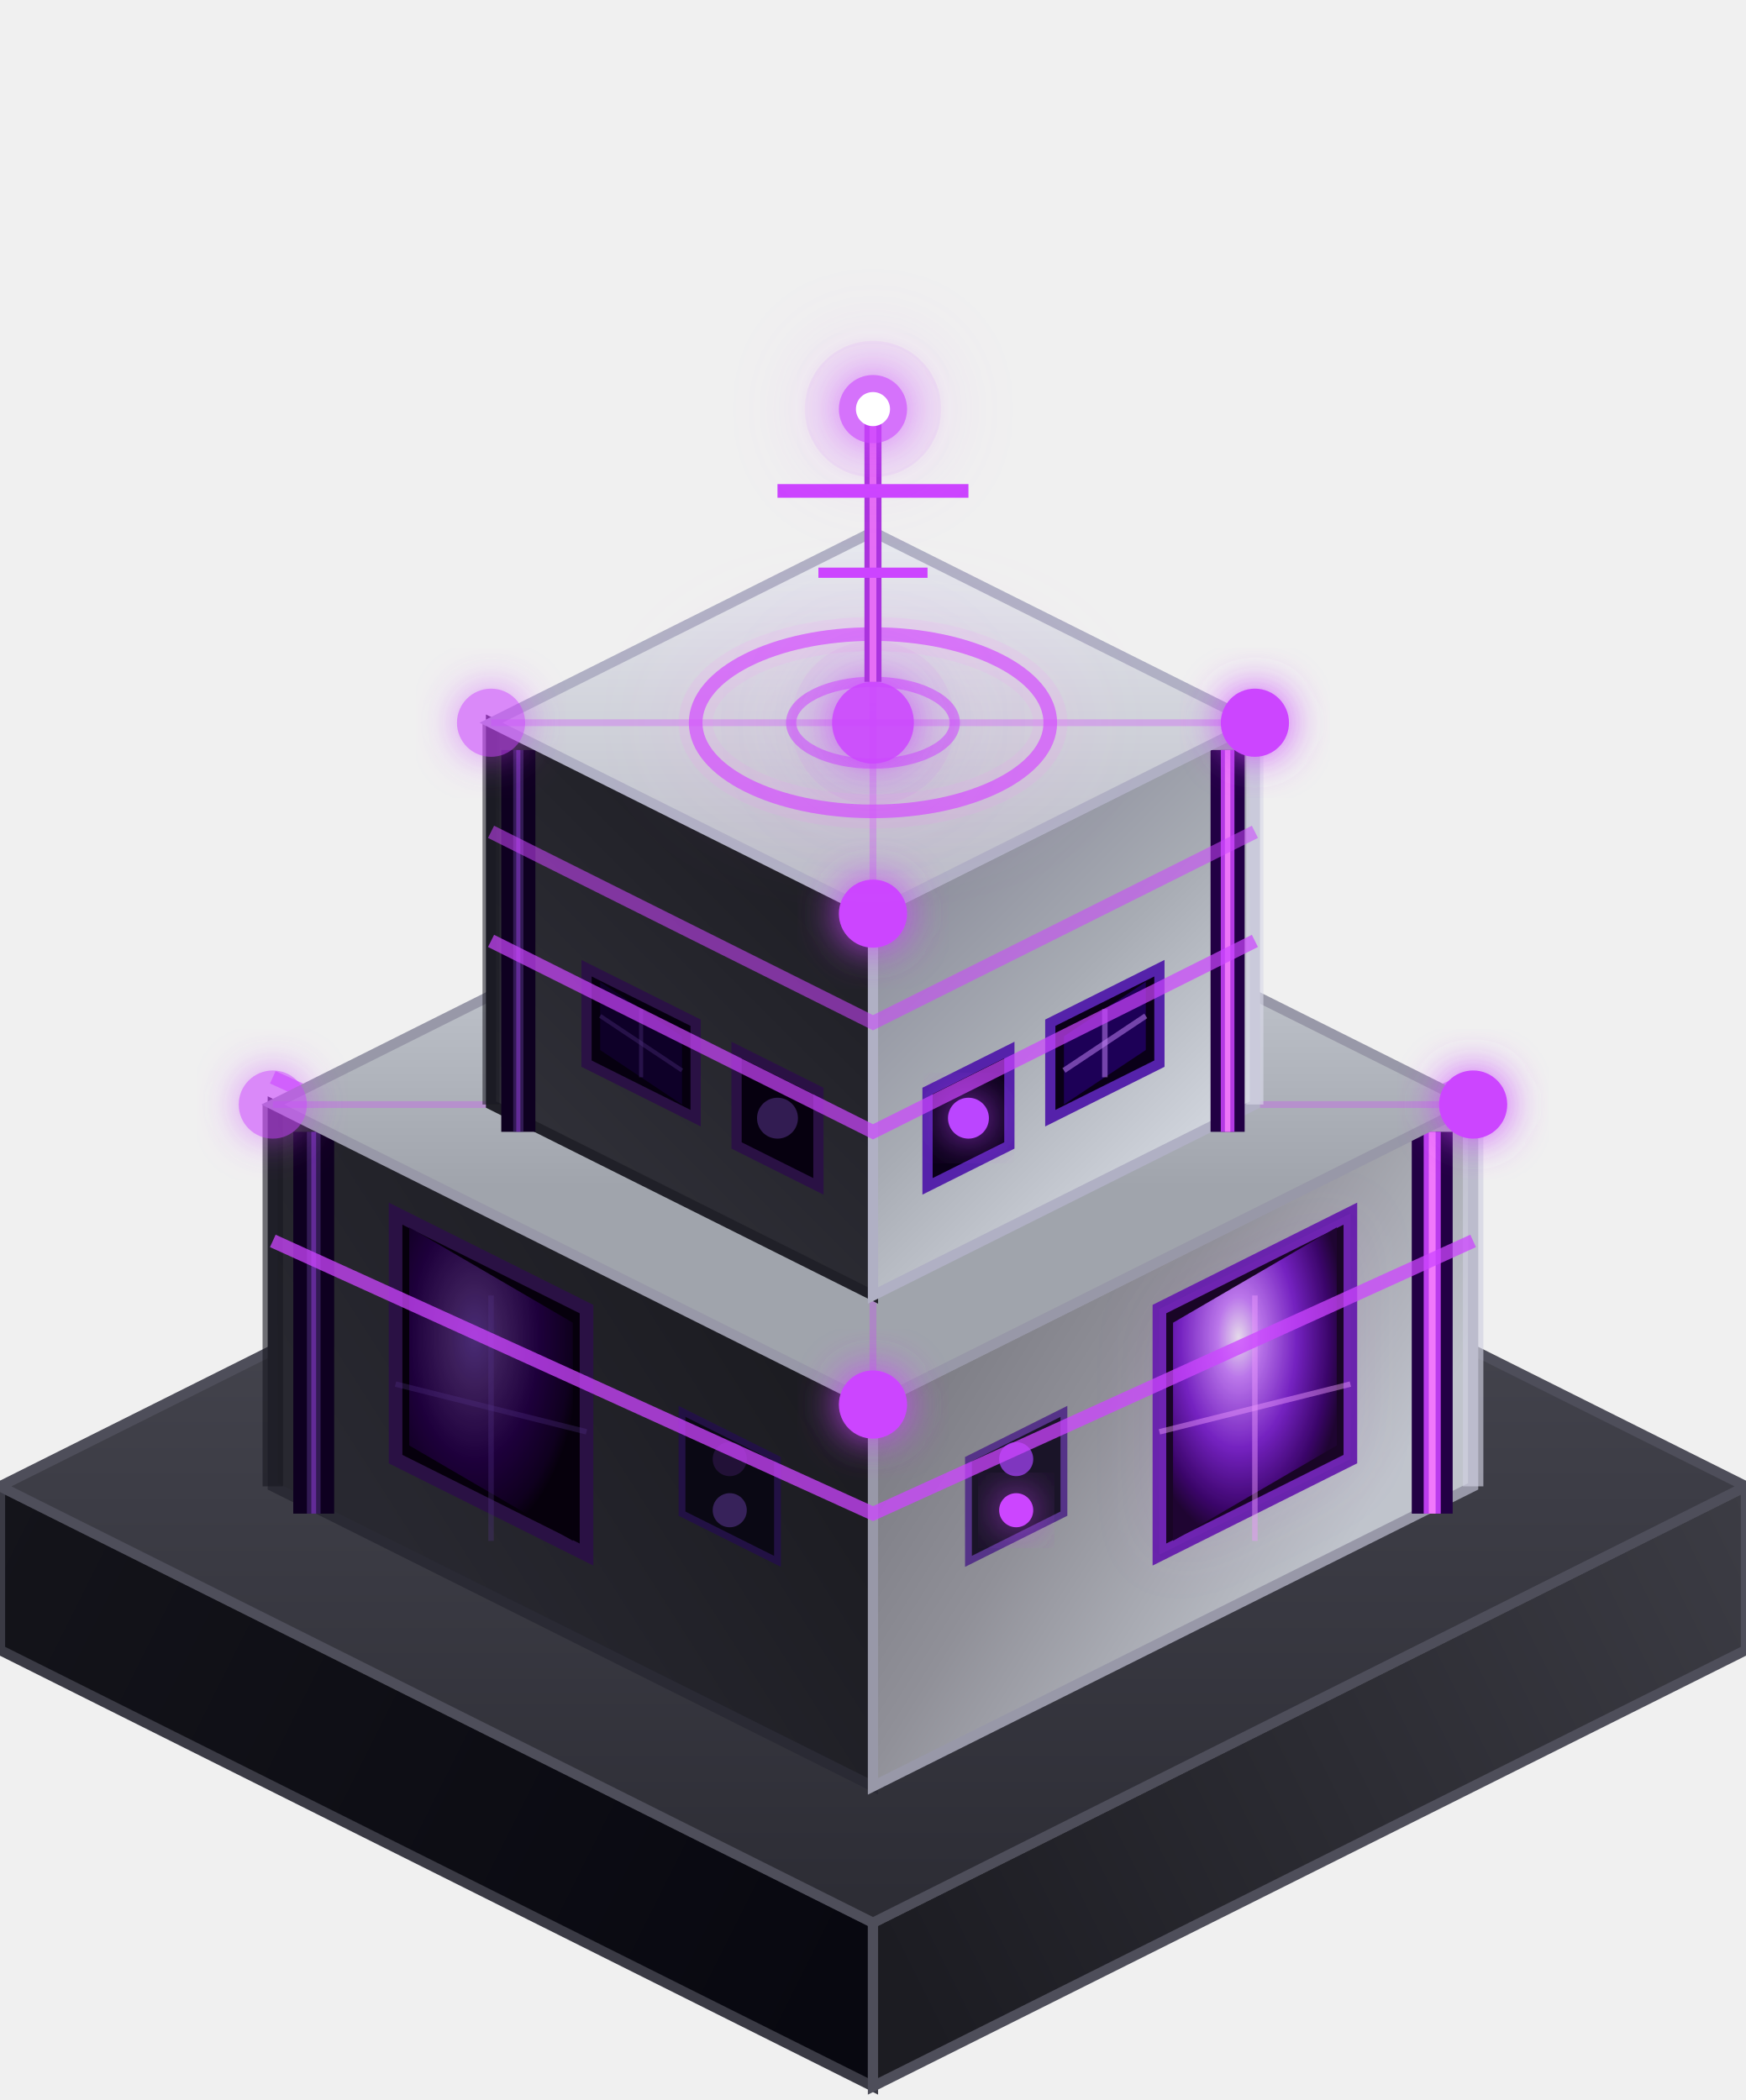
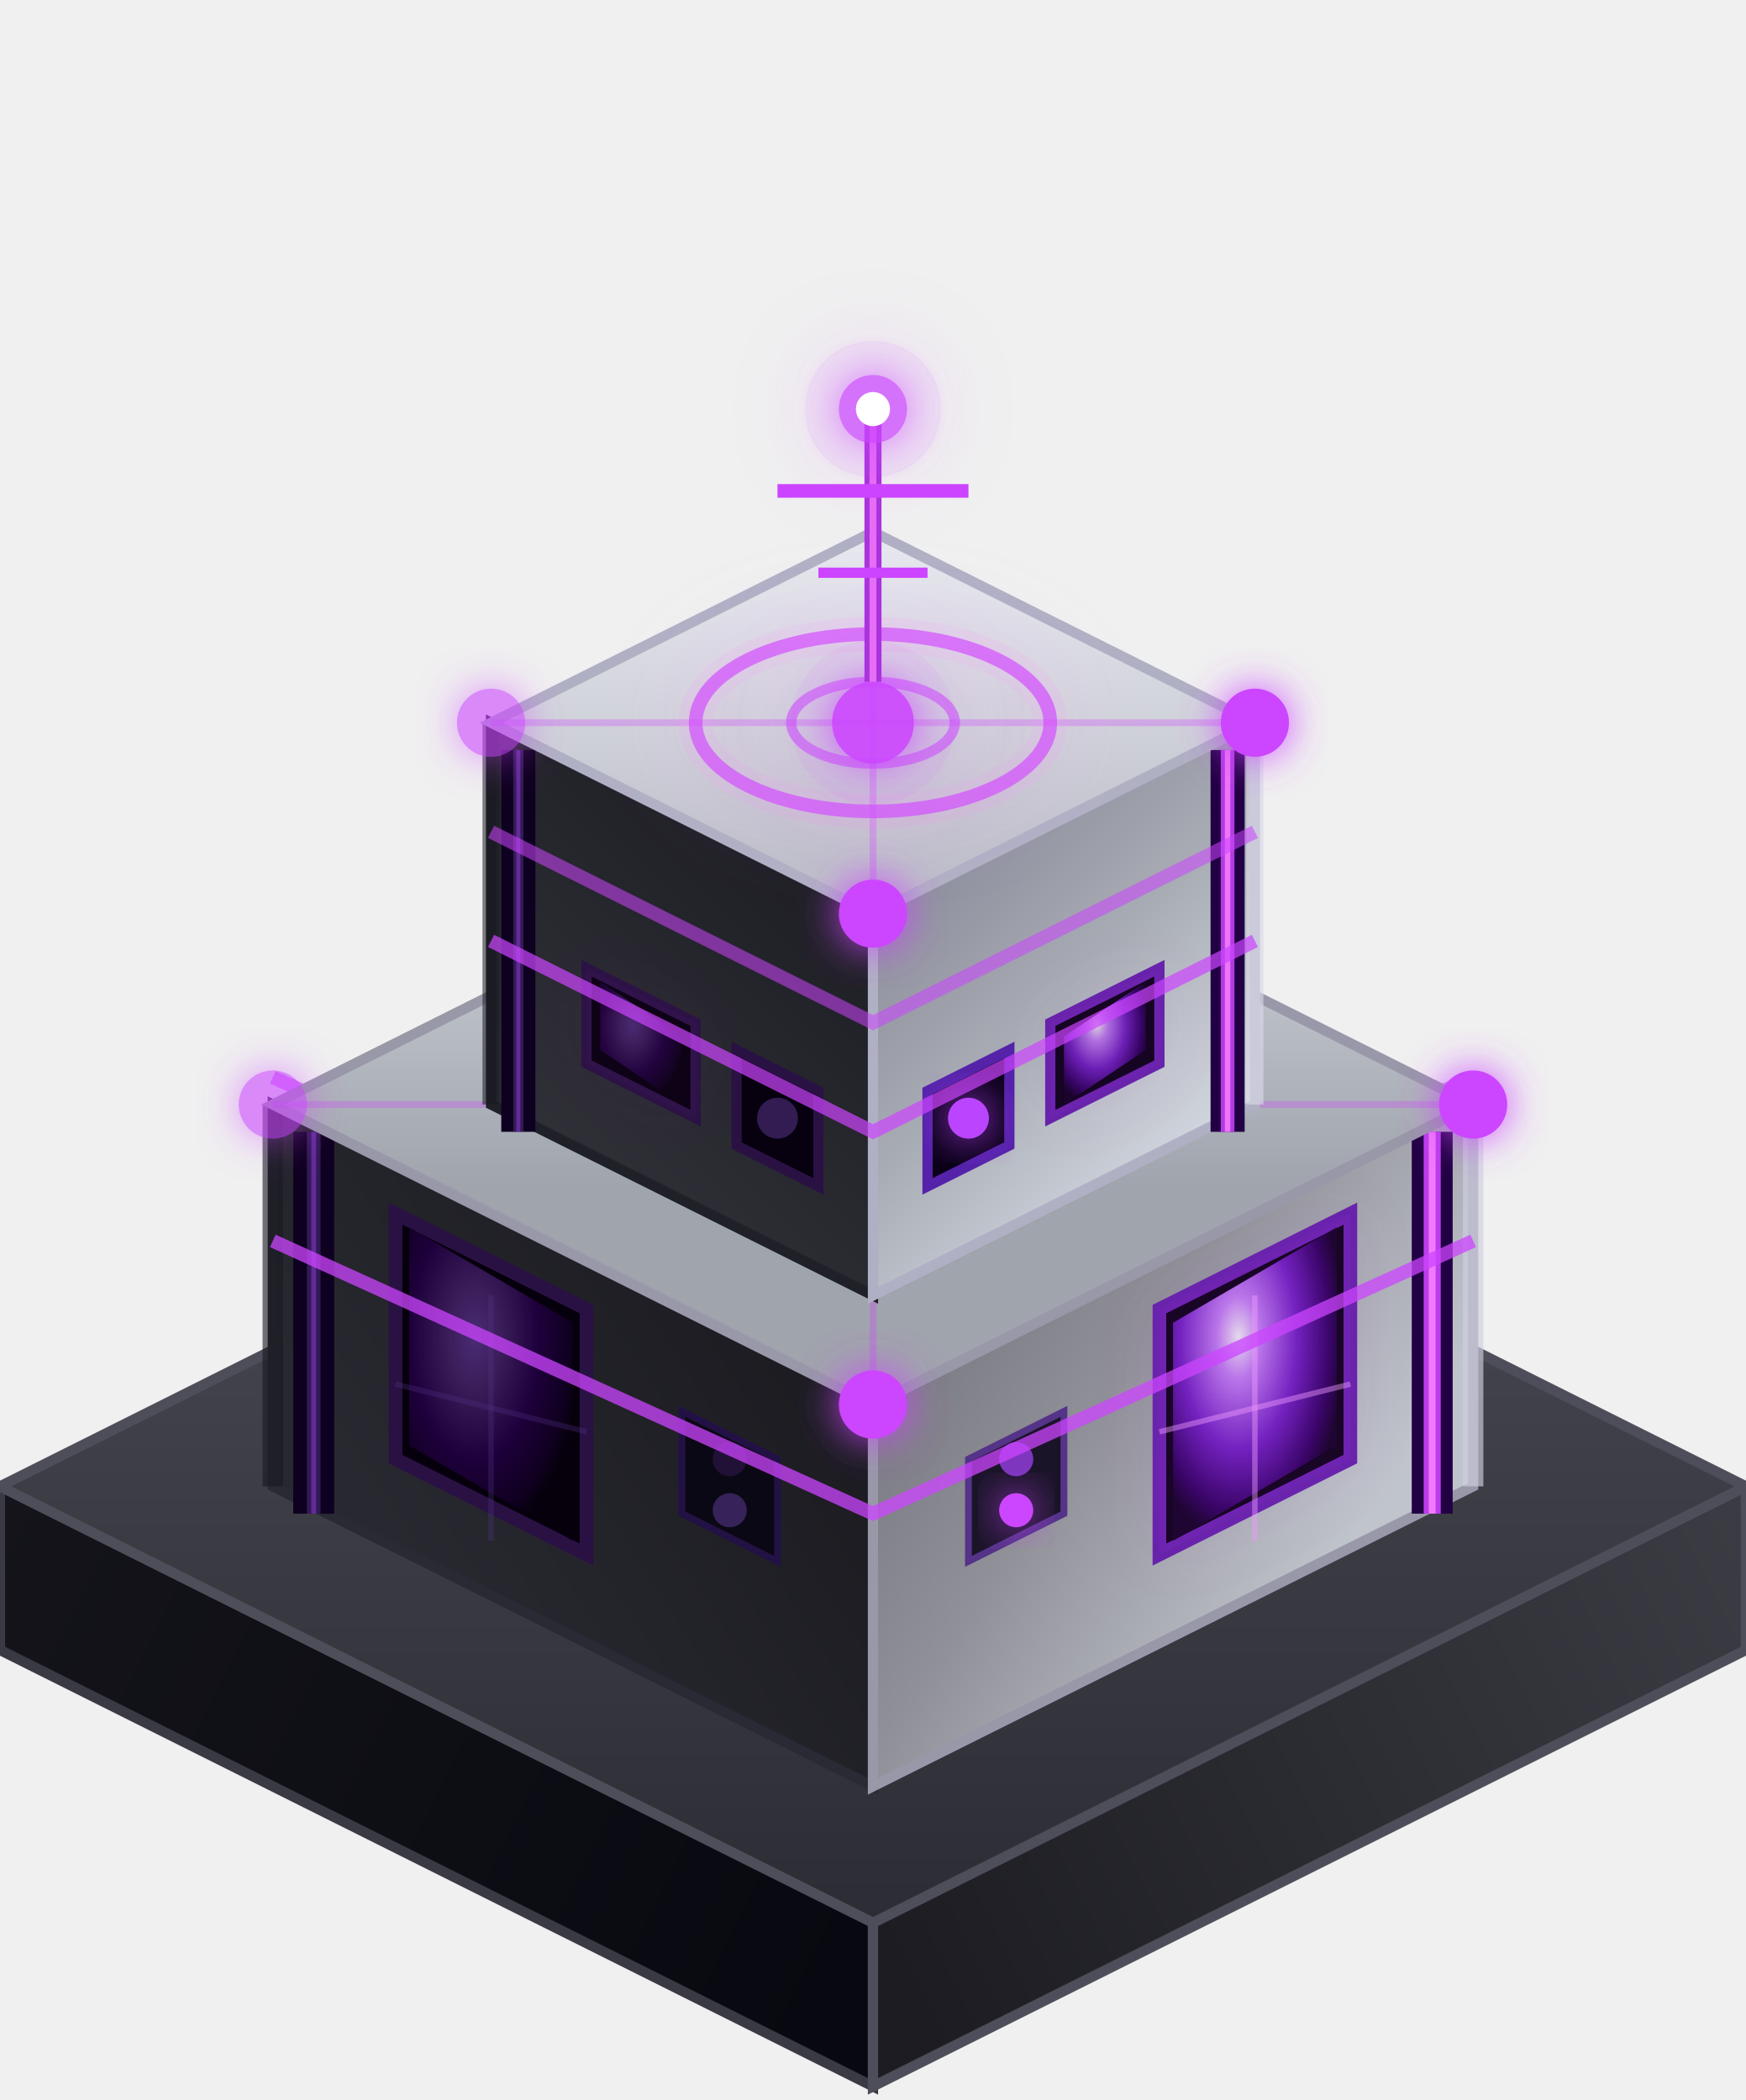
<svg xmlns="http://www.w3.org/2000/svg" viewBox="-128 -178 256 308" width="256" height="308">
  <defs>
    <linearGradient id="fR" gradientUnits="userSpaceOnUse" x1="128" y1="40" x2="0" y2="104">
      <stop offset="0%" stop-color="#3c3c44" />
      <stop offset="100%" stop-color="#1c1c22" />
    </linearGradient>
    <linearGradient id="fL" gradientUnits="userSpaceOnUse" x1="-128" y1="40" x2="0" y2="104">
      <stop offset="0%" stop-color="#14141a" />
      <stop offset="100%" stop-color="#080810" />
    </linearGradient>
    <linearGradient id="fT" gradientUnits="userSpaceOnUse" x1="0" y1="-24" x2="0" y2="104">
      <stop offset="0%" stop-color="#4e4e58" />
      <stop offset="100%" stop-color="#2c2c34" />
    </linearGradient>
    <linearGradient id="lR" gradientUnits="userSpaceOnUse" x1="88" y1="0" x2="0" y2="-56">
      <stop offset="0%" stop-color="#c0c4cc" />
      <stop offset="40%" stop-color="#909098" />
      <stop offset="100%" stop-color="#606068" />
    </linearGradient>
    <linearGradient id="lL" gradientUnits="userSpaceOnUse" x1="-88" y1="0" x2="0" y2="-56">
      <stop offset="0%" stop-color="#282830" />
      <stop offset="100%" stop-color="#141418" />
    </linearGradient>
    <linearGradient id="lT" gradientUnits="userSpaceOnUse" x1="0" y1="-80" x2="0" y2="-24">
      <stop offset="0%" stop-color="#d8dce4" />
      <stop offset="100%" stop-color="#a0a4ac" />
    </linearGradient>
    <linearGradient id="uR" gradientUnits="userSpaceOnUse" x1="56" y1="-44" x2="0" y2="-100">
      <stop offset="0%" stop-color="#d4d8e0" />
      <stop offset="40%" stop-color="#a8acb4" />
      <stop offset="100%" stop-color="#78788a" />
    </linearGradient>
    <linearGradient id="uL" gradientUnits="userSpaceOnUse" x1="-56" y1="-44" x2="0" y2="-100">
      <stop offset="0%" stop-color="#303038" />
      <stop offset="100%" stop-color="#18181e" />
    </linearGradient>
    <linearGradient id="uT" gradientUnits="userSpaceOnUse" x1="0" y1="-128" x2="0" y2="-72">
      <stop offset="0%" stop-color="#e8eaf0" />
      <stop offset="100%" stop-color="#b8bac4" />
    </linearGradient>
    <radialGradient id="reactor" cx="40%" cy="35%" r="65%">
      <stop offset="0%" stop-color="#ffffff" />
      <stop offset="20%" stop-color="#cc88ff" />
      <stop offset="55%" stop-color="#7722cc" />
      <stop offset="85%" stop-color="#330066" />
      <stop offset="100%" stop-color="#110022" />
    </radialGradient>
    <radialGradient id="reactorDim" cx="40%" cy="35%" r="65%">
      <stop offset="0%" stop-color="#553388" />
      <stop offset="25%" stop-color="#442266" />
      <stop offset="60%" stop-color="#220044" />
      <stop offset="90%" stop-color="#110022" />
      <stop offset="100%" stop-color="#06000c" />
    </radialGradient>
    <linearGradient id="conduit" gradientUnits="userSpaceOnUse" x1="0" y1="0" x2="0" y2="-130">
      <stop offset="0%" stop-color="#cc44ff" />
      <stop offset="50%" stop-color="#8822cc" />
      <stop offset="100%" stop-color="#441188" />
    </linearGradient>
    <filter id="glow" x="-60%" y="-60%" width="220%" height="220%">
      <feGaussianBlur stdDeviation="3" result="blur" />
      <feMerge>
        <feMergeNode in="blur" />
        <feMergeNode in="SourceGraphic" />
      </feMerge>
    </filter>
    <filter id="coreglow" x="-80%" y="-80%" width="260%" height="260%">
      <feGaussianBlur stdDeviation="5" result="blur" />
      <feMerge>
        <feMergeNode in="blur" />
        <feMergeNode in="SourceGraphic" />
      </feMerge>
    </filter>
    <filter id="softglow" x="-80%" y="-80%" width="260%" height="260%">
      <feGaussianBlur stdDeviation="6" result="blur" />
      <feMerge>
        <feMergeNode in="blur" />
        <feMergeNode in="SourceGraphic" />
      </feMerge>
    </filter>
  </defs>
  <polygon points="-128,64 0,128 0,104 -128,40" fill="url(#fL)" stroke="#3a3a44" stroke-width="1.5" />
  <polygon points="128,64 0,128 0,104 128,40" fill="url(#fR)" stroke="#4e4e5a" stroke-width="1.5" />
  <polygon points="0,-24 128,40 0,104 -128,40" fill="url(#fT)" stroke="#4e4e5a" stroke-width="1.5" />
  <g transform="translate(0, 20)">
    <polygon points="-88,20 0,64 0,8 -88,-36" fill="url(#lL)" stroke="#2a2a34" stroke-width="1.5" />
    <line x1="-88" y1="20" x2="-88" y2="-36" stroke="#181820" stroke-width="3" opacity="0.6" />
    <polygon points="-70,16 -42,30 -42,-6 -70,-20" fill="#06000c" stroke="#2a1144" stroke-width="2" />
    <polygon points="-68,14 -44,28 -44,-4 -68,-18" fill="url(#reactorDim)" opacity="0.85" />
    <line x1="-56" y1="28" x2="-56" y2="-8" stroke="#553388" stroke-width="0.8" opacity="0.3" />
    <line x1="-70" y1="5" x2="-42" y2="12" stroke="#553388" stroke-width="0.8" opacity="0.3" />
    <polygon points="-28,24 -14,31 -14,16 -28,9" fill="#0a0814" stroke="#221144" stroke-width="1" />
    <circle cx="-21" cy="23.5" r="2.5" fill="#553388" opacity="0.6" />
    <circle cx="-21" cy="16" r="2.5" fill="#3a1a5a" opacity="0.5" />
    <line x1="-82" y1="24" x2="-82" y2="-32" stroke="#0e0020" stroke-width="6" />
    <line x1="-82" y1="24" x2="-82" y2="-32" stroke="#553388" stroke-width="2" opacity="0.5" />
    <line x1="-82" y1="24" x2="-82" y2="-32" stroke="#aa44ff" stroke-width="0.7" opacity="0.4" />
    <polygon points="88,20 0,64 0,8 88,-36" fill="url(#lR)" stroke="#9898a8" stroke-width="1.5" />
    <line x1="88" y1="20" x2="88" y2="-36" stroke="#d0d0e0" stroke-width="3" opacity="0.65" />
    <polygon points="70,16 42,30 42,-6 70,-20" fill="#0a0014" stroke="#6622aa" stroke-width="2" />
    <polygon points="68,14 44,28 44,-4 68,-18" fill="url(#reactor)" opacity="0.9" />
    <polygon points="70,16 42,30 42,-6 70,-20" fill="#cc44ff" opacity="0.08" filter="url(#coreglow)" />
    <line x1="56" y1="28" x2="56" y2="-8" stroke="#ee99ff" stroke-width="0.8" opacity="0.45" />
    <line x1="70" y1="5" x2="42" y2="12" stroke="#ee99ff" stroke-width="0.8" opacity="0.45" />
    <polygon points="28,24 14,31 14,16 28,9" fill="#1a1428" stroke="#553388" stroke-width="1" />
    <circle cx="21" cy="23.5" r="2.5" fill="#cc44ff" filter="url(#glow)" />
    <circle cx="21" cy="16" r="2.5" fill="#aa44ff" opacity="0.7" />
    <line x1="82" y1="24" x2="82" y2="-32" stroke="#220044" stroke-width="6" />
    <line x1="82" y1="24" x2="82" y2="-32" stroke="#cc44ff" stroke-width="2.5" opacity="0.9" />
    <line x1="82" y1="24" x2="82" y2="-32" stroke="#ff88ff" stroke-width="1" opacity="0.8" />
    <line x1="82" y1="24" x2="82" y2="-32" stroke="#cc44ff" stroke-width="8" opacity="0.15" filter="url(#coreglow)" />
    <polyline points="88,-16 0,24 -88,-16" stroke="#cc44ff" stroke-width="2" fill="none" opacity="0.75" />
    <polyline points="88,-40 0,0  -88,-40" stroke="#cc44ff" stroke-width="2" fill="none" opacity="0.6" />
    <polygon points="0,-80 88,-36 0,8 -88,-36" fill="url(#lT)" stroke="#9898a8" stroke-width="1.5" />
    <line x1="0" y1="-80" x2="0" y2="8" stroke="#cc44ff" stroke-width="1" opacity="0.3" />
    <line x1="-88" y1="-36" x2="88" y2="-36" stroke="#cc44ff" stroke-width="1" opacity="0.3" />
    <circle cx="88" cy="-36" r="5" fill="#cc44ff" filter="url(#glow)" />
    <circle cx="-88" cy="-36" r="5" fill="#cc44ff" filter="url(#glow)" opacity="0.6" />
    <circle cx="0" cy="8" r="5" fill="#cc44ff" filter="url(#glow)" />
  </g>
  <g transform="translate(0, 28)">
    <polygon points="-56,-44 0,-16 0,-72 -56,-100" fill="url(#uL)" stroke="#202028" stroke-width="1.5" />
    <line x1="-56" y1="-44" x2="-56" y2="-100" stroke="#181820" stroke-width="2.5" opacity="0.55" />
    <line x1="-52" y1="-40" x2="-52" y2="-96" stroke="#0e0020" stroke-width="5" />
    <line x1="-52" y1="-40" x2="-52" y2="-96" stroke="#553388" stroke-width="1.5" opacity="0.5" />
    <line x1="-52" y1="-40" x2="-52" y2="-96" stroke="#aa44ff" stroke-width="0.6" opacity="0.4" />
-     <polygon points="-42,-50 -26,-42 -26,-56 -42,-64" fill="#06000f" stroke="#2a1144" stroke-width="1.5" />
-     <polygon points="-40,-52 -28,-44 -28,-54 -40,-62" fill="#110033" opacity="0.7" />
-     <line x1="-34" y1="-48" x2="-34" y2="-58" stroke="#553388" stroke-width="0.6" opacity="0.35" />
-     <line x1="-40" y1="-57" x2="-28" y2="-49" stroke="#553388" stroke-width="0.6" opacity="0.35" />
+     <polygon points="-42,-50 -26,-42 -26,-56 -42,-64" fill="#06000c" stroke="#2a1144" stroke-width="1.5" />
+     <polygon points="-40,-52 -28,-44 -28,-54 -40,-62" fill="url(#reactorDim)" opacity="0.8" />
+     <polygon points="-42,-50 -26,-42 -26,-56 -42,-64" fill="#cc44ff" opacity="0.04" filter="url(#coreglow)" />
    <polygon points="-20,-38 -8,-32 -8,-46 -20,-52" fill="#06000f" stroke="#2a1144" stroke-width="1.5" />
    <circle cx="-14" cy="-42" r="3" fill="#553388" opacity="0.55" />
    <polygon points="56,-44 0,-16 0,-72 56,-100" fill="url(#uR)" stroke="#b0b0c4" stroke-width="1.5" />
    <line x1="56" y1="-44" x2="56" y2="-100" stroke="#d8d8e8" stroke-width="2.5" opacity="0.65" />
    <line x1="52" y1="-40" x2="52" y2="-96" stroke="#220044" stroke-width="5" />
    <line x1="52" y1="-40" x2="52" y2="-96" stroke="#cc44ff" stroke-width="2" opacity="0.85" />
    <line x1="52" y1="-40" x2="52" y2="-96" stroke="#ff88ff" stroke-width="0.8" opacity="0.75" />
    <line x1="52" y1="-40" x2="52" y2="-96" stroke="#cc44ff" stroke-width="7" opacity="0.12" filter="url(#coreglow)" />
-     <polygon points="42,-50 26,-42 26,-56 42,-64" fill="#0a0018" stroke="#5522aa" stroke-width="1.5" />
-     <polygon points="40,-52 28,-44 28,-54 40,-62" fill="#220066" opacity="0.8" />
-     <line x1="34" y1="-48" x2="34" y2="-58" stroke="#cc88ff" stroke-width="0.8" opacity="0.5" />
-     <line x1="40" y1="-57" x2="28" y2="-49" stroke="#cc88ff" stroke-width="0.8" opacity="0.5" />
+     <polygon points="42,-50 26,-42 26,-56 42,-64" fill="#0a0014" stroke="#6622aa" stroke-width="1.5" />
+     <polygon points="40,-52 28,-44 28,-54 40,-62" fill="url(#reactor)" opacity="0.85" />
+     <polygon points="42,-50 26,-42 26,-56 42,-64" fill="#cc44ff" opacity="0.06" filter="url(#coreglow)" />
    <polygon points="20,-38 8,-32 8,-46 20,-52" fill="#0a0018" stroke="#5522aa" stroke-width="1.5" />
    <circle cx="14" cy="-42" r="3" fill="#bb44ff" filter="url(#glow)" />
    <polyline points="56,-68 0,-40 -56,-68" stroke="#cc44ff" stroke-width="2" fill="none" opacity="0.7" />
    <polyline points="56,-84 0,-56 -56,-84" stroke="#cc44ff" stroke-width="2" fill="none" opacity="0.55" />
    <polygon points="0,-128 56,-100 0,-72 -56,-100" fill="url(#uT)" stroke="#b0b0c4" stroke-width="1.5" />
    <line x1="0" y1="-128" x2="0" y2="-72" stroke="#cc44ff" stroke-width="1" opacity="0.3" />
    <line x1="-56" y1="-100" x2="56" y2="-100" stroke="#cc44ff" stroke-width="1" opacity="0.3" />
    <circle cx="56" cy="-100" r="5" fill="#cc44ff" filter="url(#glow)" />
    <circle cx="-56" cy="-100" r="5" fill="#cc44ff" filter="url(#glow)" opacity="0.6" />
    <circle cx="0" cy="-72" r="5" fill="#cc44ff" filter="url(#glow)" />
    <g transform="translate(0, 28)">
      <ellipse cx="0" cy="-128" rx="26" ry="13" fill="none" stroke="#cc44ff" stroke-width="2" opacity="0.7" />
      <ellipse cx="0" cy="-128" rx="26" ry="13" fill="none" stroke="#ff88ff" stroke-width="5" opacity="0.15" filter="url(#softglow)" />
      <ellipse cx="0" cy="-128" rx="12" ry="6" fill="none" stroke="#cc44ff" stroke-width="1.5" opacity="0.55" />
      <circle cx="0" cy="-128" r="6" fill="#cc44ff" opacity="0.9" filter="url(#glow)" />
      <circle cx="0" cy="-128" r="12" fill="#cc44ff" opacity="0.1" filter="url(#softglow)" />
      <line x1="0" y1="-134" x2="0" y2="-174" stroke="#aa33dd" stroke-width="2.5" />
      <line x1="0" y1="-134" x2="0" y2="-174" stroke="#ff88ff" stroke-width="1" opacity="0.7" />
      <line x1="-14" y1="-162" x2="14" y2="-162" stroke="#cc44ff" stroke-width="2" />
      <line x1="-8" y1="-150" x2="8" y2="-150" stroke="#cc44ff" stroke-width="1.5" />
      <circle cx="0" cy="-174" r="10" fill="#cc44ff" opacity="0.12" filter="url(#softglow)" />
      <circle cx="0" cy="-174" r="5" fill="#cc44ff" opacity="0.7" filter="url(#glow)" />
      <circle cx="0" cy="-174" r="2.5" fill="#ffffff" />
    </g>
  </g>
</svg>
